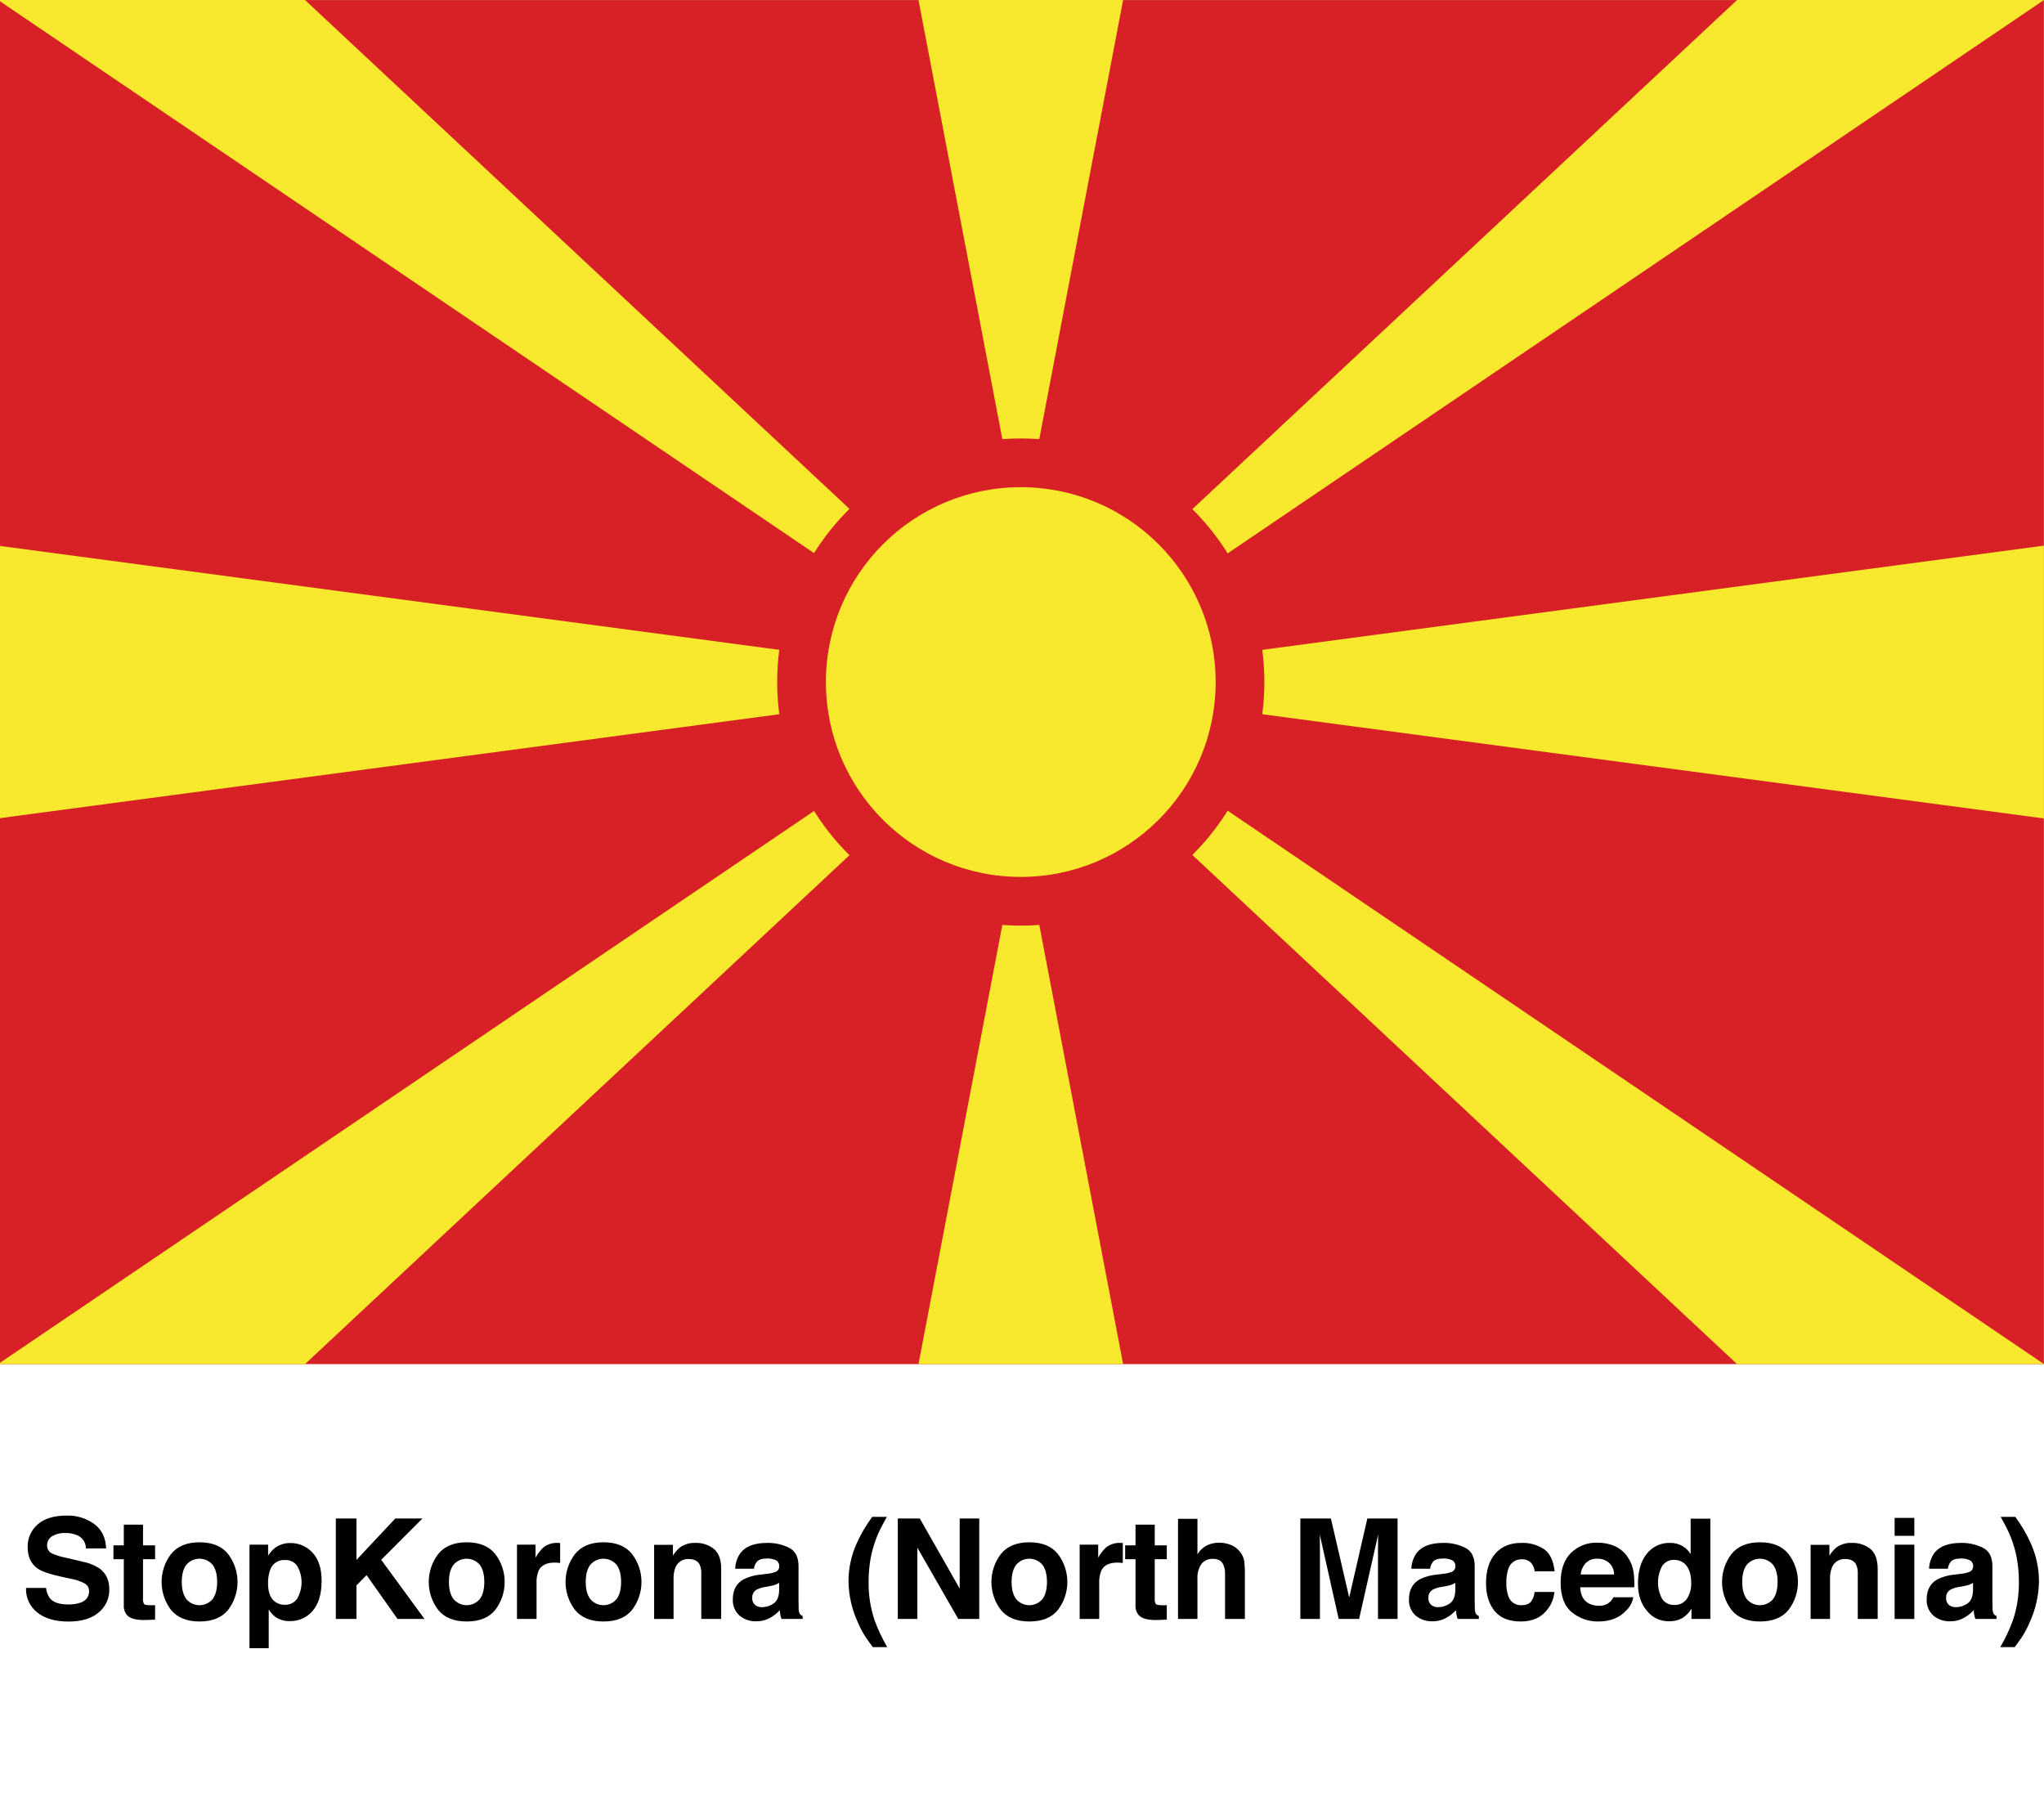
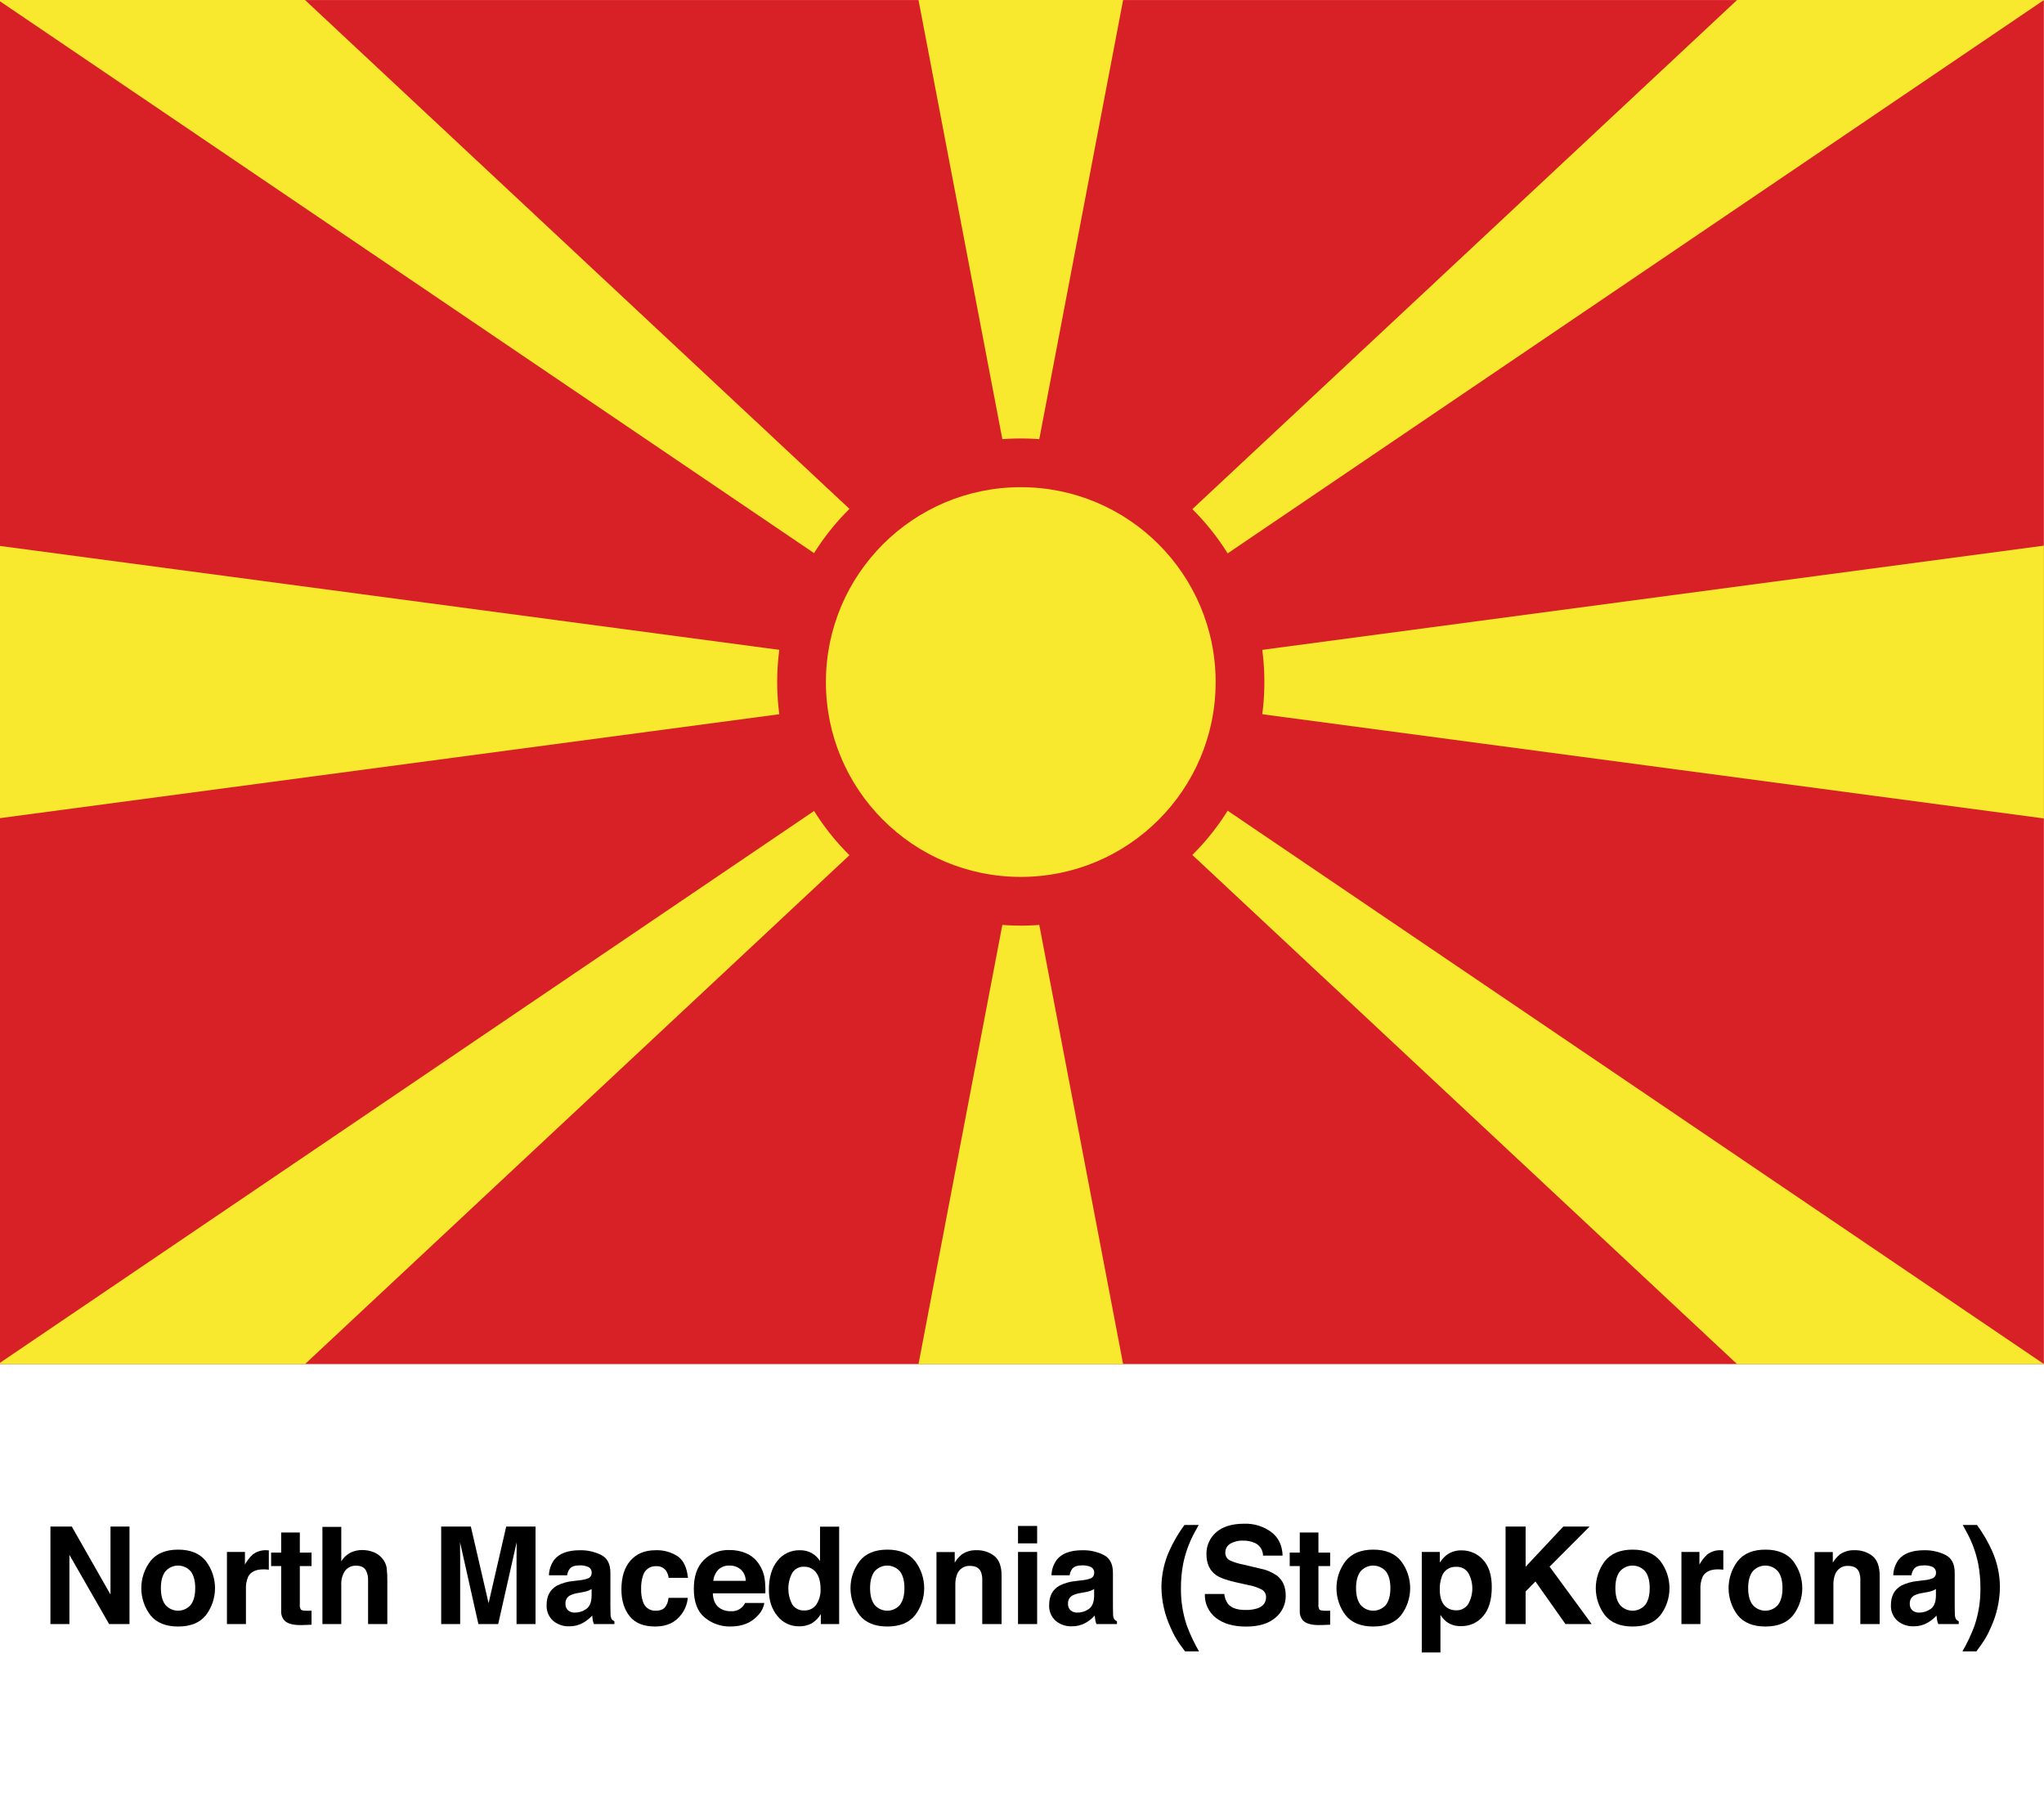
<svg xmlns="http://www.w3.org/2000/svg" id="Layer_1" data-name="Layer 1" viewBox="0 0 900 795.167">
  <defs>
    <style>.cls-1{fill:#d82126;}.cls-2{fill:#f8e92e;}</style>
  </defs>
-   <path d="M20.284,699.227a8.981,8.981,0,0,0,1.685,4.532q2.298,2.73,7.876,2.73a16.959,16.959,0,0,0,5.423-.72q3.954-1.381,3.953-5.133a3.781,3.781,0,0,0-1.936-3.391,21.027,21.027,0,0,0-6.143-2.071l-4.789-1.05q-7.061-1.56-9.701-3.392-4.472-3.062-4.472-9.574a12.713,12.713,0,0,1,4.375-9.873q4.374-3.932,12.852-3.932a19.706,19.706,0,0,1,12.076,3.706q4.998,3.708,5.24,10.76H37.841a6.335,6.335,0,0,0-3.569-5.673,12.239,12.239,0,0,0-5.507-1.11,10.489,10.489,0,0,0-5.847,1.44,4.56,4.56,0,0,0-2.184,4.021,3.794,3.794,0,0,0,2.153,3.542,26.761,26.761,0,0,0,5.877,1.83l7.764,1.831a19.763,19.763,0,0,1,7.65,3.211q3.955,3.122,3.956,9.034a12.692,12.692,0,0,1-4.688,10.068q-4.686,4.006-13.24,4.007-8.736,0-13.742-3.946a13.058,13.058,0,0,1-5.005-10.85Z" />
-   <path d="M49.95,686.562V680.471h4.562v-9.124h8.463v9.124h5.312v6.092h-5.312V703.85a3.895,3.895,0,0,0,.51,2.506q.511.495,3.122.495c.26,0,.534-.005.825-.015.289-.011.574-.025.855-.046v6.393l-4.052.15q-6.063.209-8.283-2.101a6.253,6.253,0,0,1-1.44-4.532v-20.138Z" />
-   <path d="M100.447,708.881q-4.143,5.112-12.575,5.112-8.433,0-12.575-5.112a20.296,20.296,0,0,1,0-24.573q4.143-5.187,12.575-5.188,8.433,0,12.575,5.188a20.296,20.296,0,0,1,0,24.573Zm-6.843-4.728q2.01-2.667,2.011-7.582,0-4.915-2.011-7.566a7.602,7.602,0,0,0-11.54,0q-2.026,2.651-2.025,7.566,0,4.916,2.025,7.582a7.575,7.575,0,0,0,11.54,0Z" />
-   <path d="M137.605,683.682q4.003,4.232,4.003,12.425,0,8.643-3.912,13.175a12.696,12.696,0,0,1-10.073,4.532,10.563,10.563,0,0,1-6.525-1.951,12.592,12.592,0,0,1-2.778-3.151V725.758h-8.464V680.17h8.193v4.832a13.785,13.785,0,0,1,2.96-3.361,10.926,10.926,0,0,1,6.826-2.19A12.935,12.935,0,0,1,137.605,683.682Zm-6.564,6.152a6.086,6.086,0,0,0-5.654-2.911,6.432,6.432,0,0,0-6.458,4.412,16.573,16.573,0,0,0-.909,5.941q0,5.703,3.06,8.014a7.019,7.019,0,0,0,4.306,1.351,6.259,6.259,0,0,0,5.505-2.762,14.457,14.457,0,0,0,.151-14.045Z" />
-   <path d="M147.865,668.645h9.094v18.228L174.05,668.645h11.944L167.841,686.839l19.084,26.044H175.04l-13.63-19.311-4.451,4.515V712.883h-9.094Z" />
-   <path d="M218.078,708.881q-4.143,5.112-12.575,5.112-8.433,0-12.575-5.112a20.296,20.296,0,0,1,0-24.573q4.143-5.187,12.575-5.188,8.433,0,12.575,5.188a20.296,20.296,0,0,1,0,24.573Zm-6.843-4.728q2.01-2.667,2.011-7.582,0-4.915-2.011-7.566a7.602,7.602,0,0,0-11.54,0q-2.026,2.651-2.025,7.566,0,4.916,2.025,7.582a7.575,7.575,0,0,0,11.54,0Z" />
-   <path d="M245.899,679.405c.11.01.355.025.735.045v8.763q-.81-.089-1.44-.119c-.42-.021-.761-.03-1.02-.03q-5.162,0-6.933,3.361a13.075,13.075,0,0,0-.99,5.822V712.883h-8.613V680.17H235.8V685.872a18.089,18.089,0,0,1,3.451-4.472,9.4,9.4,0,0,1,6.243-2.011C245.654,679.39,245.789,679.395,245.899,679.405Z" />
-   <path d="M278.313,708.881q-4.143,5.112-12.575,5.112-8.433,0-12.575-5.112a20.296,20.296,0,0,1,0-24.573q4.143-5.187,12.575-5.188,8.433,0,12.575,5.188a20.296,20.296,0,0,1,0,24.573ZM271.47,704.153q2.01-2.667,2.011-7.582,0-4.915-2.011-7.566a7.602,7.602,0,0,0-11.54,0q-2.026,2.651-2.025,7.566,0,4.916,2.025,7.582a7.575,7.575,0,0,0,11.54,0Z" />
-   <path d="M314.34,682.046q3.212,2.656,3.213,8.809V712.883h-8.764V692.985a9.154,9.154,0,0,0-.685-3.962q-1.252-2.521-4.767-2.521a5.908,5.908,0,0,0-5.929,3.691,12.752,12.752,0,0,0-.835,4.981v17.707h-8.553V680.23h8.283v4.771a14.488,14.488,0,0,1,3.107-3.631,10.764,10.764,0,0,1,6.665-1.981A12.538,12.538,0,0,1,314.34,682.046Z" />
-   <path d="M337.848,692.985a13.559,13.559,0,0,0,3.416-.75,2.575,2.575,0,0,0,1.845-2.432,2.875,2.875,0,0,0-1.415-2.775,8.934,8.934,0,0,0-4.152-.766q-3.073,0-4.351,1.5a6.191,6.191,0,0,0-1.217,3.002h-8.253a12.515,12.515,0,0,1,2.411-7.053q3.406-4.323,11.695-4.322a20.863,20.863,0,0,1,9.585,2.131q4.189,2.131,4.189,8.043v15.006q0,1.562.06,3.781a4.743,4.743,0,0,0,.511,2.281,3.052,3.052,0,0,0,1.26.99v1.261h-9.304a9.586,9.586,0,0,1-.54-1.86q-.151-.87-.24-1.981a17.619,17.619,0,0,1-4.105,3.271,12.401,12.401,0,0,1-6.278,1.591,10.837,10.837,0,0,1-7.381-2.536,9.017,9.017,0,0,1-2.913-7.188q0-6.032,4.687-8.733a20.913,20.913,0,0,1,7.559-2.101Zm5.229,3.991a9.429,9.429,0,0,1-1.658.825,14.076,14.076,0,0,1-2.297.586l-1.946.359a12.81,12.81,0,0,0-3.932,1.171,3.905,3.905,0,0,0-2.021,3.631,3.795,3.795,0,0,0,1.234,3.167,4.688,4.688,0,0,0,3.001.975,8.94,8.94,0,0,0,5.165-1.62q2.363-1.62,2.453-5.912Z" />
-   <path d="M377.114,679.81a64.237,64.237,0,0,1,6.933-11.885h6.452l-1.83,3.361a50.036,50.036,0,0,0-5.253,14.525,57.52,57.52,0,0,0-.96,10.864,51.315,51.315,0,0,0,2.671,16.896,76.994,76.994,0,0,0,5.522,11.704h-6.333l-2.131-2.911a39.054,39.054,0,0,1-4.411-7.862,44.781,44.781,0,0,1-4.172-18.367A40.739,40.739,0,0,1,377.114,679.81Z" />
-   <path d="M395.316,668.645h9.69l17.56,30.846V668.645h8.613v44.237h-9.241L403.929,681.495V712.883h-8.613Z" />
-   <path d="M465.828,708.881q-4.143,5.112-12.575,5.112-8.433,0-12.575-5.112a20.296,20.296,0,0,1,0-24.573q4.143-5.187,12.575-5.188,8.433,0,12.575,5.188a20.296,20.296,0,0,1,0,24.573Zm-6.843-4.728q2.01-2.667,2.011-7.582,0-4.915-2.011-7.566a7.602,7.602,0,0,0-11.54,0q-2.026,2.651-2.025,7.566,0,4.916,2.025,7.582a7.575,7.575,0,0,0,11.54,0Z" />
-   <path d="M493.649,679.405c.11.01.355.025.735.045v8.763q-.81-.089-1.44-.119c-.42-.021-.761-.03-1.02-.03q-5.162,0-6.933,3.361a13.075,13.075,0,0,0-.99,5.822V712.883h-8.613V680.17H483.55V685.872a18.089,18.089,0,0,1,3.451-4.472,9.4,9.4,0,0,1,6.243-2.011C493.404,679.39,493.539,679.395,493.649,679.405Z" />
-   <path d="M495.42,686.562V680.471h4.562v-9.124h8.463v9.124h5.312v6.092h-5.312V703.85a3.895,3.895,0,0,0,.51,2.506q.511.495,3.122.495c.26,0,.534-.005.825-.015.289-.011.574-.025.855-.046v6.393l-4.052.15q-6.063.209-8.283-2.101a6.253,6.253,0,0,1-1.44-4.532v-20.138Z" />
-   <path d="M542.145,680.351a9.609,9.609,0,0,1,4.05,3.214,8.573,8.573,0,0,1,1.643,3.771,46.596,46.596,0,0,1,.3,6.322v19.225h-8.733V692.963a8.836,8.836,0,0,0-.894-4.267q-1.163-2.284-4.409-2.283a6.047,6.047,0,0,0-5.109,2.269,10.441,10.441,0,0,0-1.743,6.475V712.883h-8.553V668.796h8.553v15.605a10.461,10.461,0,0,1,4.288-3.976,12.068,12.068,0,0,1,5.125-1.126A13.835,13.835,0,0,1,542.145,680.351Z" />
-   <path d="M602.063,668.645h13.301v44.237h-8.613V682.961q0-1.289.03-3.616.029-2.325.03-3.586l-8.384,37.124h-8.983l-8.323-37.124q0,1.26.03,3.586.029,2.326.03,3.616V712.883h-8.613V668.645H586.018l8.053,34.783Z" />
-   <path d="M635.569,692.985a13.559,13.559,0,0,0,3.416-.75,2.575,2.575,0,0,0,1.845-2.432,2.875,2.875,0,0,0-1.415-2.775,8.934,8.934,0,0,0-4.152-.766q-3.073,0-4.351,1.5a6.191,6.191,0,0,0-1.217,3.002h-8.253a12.516,12.516,0,0,1,2.411-7.053q3.406-4.323,11.695-4.322a20.863,20.863,0,0,1,9.585,2.131q4.189,2.131,4.189,8.043v15.006q0,1.562.06,3.781a4.743,4.743,0,0,0,.511,2.281,3.052,3.052,0,0,0,1.26.99v1.261h-9.304a9.584,9.584,0,0,1-.54-1.86q-.151-.87-.24-1.981a17.619,17.619,0,0,1-4.105,3.271,12.401,12.401,0,0,1-6.278,1.591,10.837,10.837,0,0,1-7.381-2.536,9.016,9.016,0,0,1-2.913-7.188q0-6.032,4.687-8.733a20.913,20.913,0,0,1,7.559-2.101Zm5.229,3.991a9.43,9.43,0,0,1-1.658.825,14.075,14.075,0,0,1-2.297.586l-1.946.359a12.81,12.81,0,0,0-3.932,1.171,3.905,3.905,0,0,0-2.021,3.631,3.794,3.794,0,0,0,1.234,3.167,4.688,4.688,0,0,0,3.001.975,8.94,8.94,0,0,0,5.165-1.62q2.363-1.62,2.453-5.912Z" />
-   <path d="M675.747,691.904a7.585,7.585,0,0,0-1.232-3.301,5.18,5.18,0,0,0-4.482-1.98,5.903,5.903,0,0,0-5.928,4.291,17.825,17.825,0,0,0-.842,6.047,16.387,16.387,0,0,0,.842,5.778,5.721,5.721,0,0,0,5.776,4.081q3.009,0,4.272-1.62a8.065,8.065,0,0,0,1.534-4.202h8.733a14.303,14.303,0,0,1-2.824,7.383q-4.025,5.613-11.926,5.612-7.901,0-11.626-4.682-3.727-4.682-3.726-12.141,0-8.417,4.115-13.1,4.116-4.682,11.356-4.682a17.108,17.108,0,0,1,10.078,2.762q3.92,2.761,4.642,9.753Z" />
-   <path d="M711.067,680.833a13.308,13.308,0,0,1,5.652,4.839,16.08,16.08,0,0,1,2.606,6.764,41.792,41.792,0,0,1,.282,6.492H695.781q.199,4.922,3.421,6.902a8.692,8.692,0,0,0,4.717,1.23,6.647,6.647,0,0,0,6.51-3.751h8.732a10.69,10.69,0,0,1-3.171,5.912q-4.396,4.771-12.308,4.771a17.835,17.835,0,0,1-11.522-4.024q-4.992-4.025-4.992-13.097,0-8.5,4.507-13.036a15.771,15.771,0,0,1,11.698-4.536A18.617,18.617,0,0,1,711.067,680.833Zm-12.796,7.389a8.881,8.881,0,0,0-2.278,5.063h14.735a7.14,7.14,0,0,0-2.278-5.169,7.496,7.496,0,0,0-5.073-1.764A6.782,6.782,0,0,0,698.271,688.222Z" />
-   <path d="M740.664,680.695a10.394,10.394,0,0,1,3.752,3.616V668.706h8.673V712.883h-8.312v-4.532a12.069,12.069,0,0,1-4.172,4.232,11.718,11.718,0,0,1-5.822,1.32,12.155,12.155,0,0,1-9.648-4.637q-3.917-4.638-3.917-11.899,0-8.373,3.856-13.176a12.55,12.55,0,0,1,10.31-4.802A10.552,10.552,0,0,1,740.664,680.695Zm2.102,23.304a11.936,11.936,0,0,0,1.891-6.992q0-6.003-3.031-8.583a6.528,6.528,0,0,0-4.322-1.561,6.008,6.008,0,0,0-5.507,2.836,15.288,15.288,0,0,0,.03,14.285,6.041,6.041,0,0,0,5.417,2.716A6.316,6.316,0,0,0,742.766,703.999Z" />
-   <path d="M787.529,708.881q-4.143,5.112-12.575,5.112-8.433,0-12.575-5.112a20.296,20.296,0,0,1,0-24.573q4.143-5.187,12.575-5.188,8.433,0,12.575,5.188a20.296,20.296,0,0,1,0,24.573Zm-6.843-4.728q2.01-2.667,2.011-7.582,0-4.915-2.011-7.566a7.602,7.602,0,0,0-11.54,0q-2.026,2.651-2.025,7.566,0,4.916,2.025,7.582a7.575,7.575,0,0,0,11.54,0Z" />
-   <path d="M823.556,682.046q3.212,2.656,3.213,8.809V712.883h-8.764V692.985a9.154,9.154,0,0,0-.685-3.962q-1.252-2.521-4.767-2.521a5.908,5.908,0,0,0-5.929,3.691,12.752,12.752,0,0,0-.835,4.981v17.707h-8.553V680.23h8.283v4.771a14.488,14.488,0,0,1,3.107-3.631,10.764,10.764,0,0,1,6.665-1.981A12.538,12.538,0,0,1,823.556,682.046Z" />
-   <path d="M842.901,676.268h-8.674v-7.893h8.674Zm-8.674,3.901h8.674V712.883h-8.674Z" />
-   <path d="M863.526,692.985a13.559,13.559,0,0,0,3.416-.75,2.575,2.575,0,0,0,1.845-2.432,2.875,2.875,0,0,0-1.415-2.775,8.934,8.934,0,0,0-4.152-.766q-3.073,0-4.351,1.5a6.191,6.191,0,0,0-1.217,3.002h-8.253a12.516,12.516,0,0,1,2.411-7.053q3.406-4.323,11.695-4.322a20.863,20.863,0,0,1,9.585,2.131q4.189,2.131,4.189,8.043v15.006q0,1.562.06,3.781a4.743,4.743,0,0,0,.511,2.281,3.052,3.052,0,0,0,1.26.99v1.261h-9.304a9.585,9.585,0,0,1-.54-1.86q-.151-.87-.24-1.981a17.619,17.619,0,0,1-4.105,3.271,12.401,12.401,0,0,1-6.278,1.591,10.837,10.837,0,0,1-7.381-2.536,9.016,9.016,0,0,1-2.913-7.188q0-6.032,4.687-8.733a20.913,20.913,0,0,1,7.559-2.101Zm5.229,3.991a9.43,9.43,0,0,1-1.658.825,14.075,14.075,0,0,1-2.297.586l-1.946.359a12.81,12.81,0,0,0-3.932,1.171,3.905,3.905,0,0,0-2.021,3.631,3.794,3.794,0,0,0,1.234,3.167,4.688,4.688,0,0,0,3.001.975,8.94,8.94,0,0,0,5.165-1.62q2.363-1.62,2.453-5.912Z" />
-   <path d="M894.287,679.81a40.795,40.795,0,0,1,3.505,16.326,44.845,44.845,0,0,1-4.164,18.367,39.036,39.036,0,0,1-4.404,7.862l-2.127,2.911h-6.321a77.117,77.117,0,0,0,5.502-11.704,51.495,51.495,0,0,0,2.661-16.896,57.695,57.695,0,0,0-.956-10.864,50.188,50.188,0,0,0-5.233-14.525l-1.823-3.361h6.44A64.345,64.345,0,0,1,894.287,679.81Z" />
  <rect class="cls-1" x="-1.022" y="0.022" width="900.967" height="600.636" />
  <path class="cls-2" d="M491.028,333.437-.844,0H134.301Z" />
  <path class="cls-2" d="M491.028,267.218-.844,600.655H134.301Z" />
  <path class="cls-2" d="M408.128,333.437,900,0H764.856Z" />
  <path class="cls-2" d="M408.128,267.218,900,600.655H764.856Z" />
  <path class="cls-2" d="M449.477,235.973,404.428.008H494.525Z" />
  <path class="cls-2" d="M449.477,364.681,494.525,600.647H404.428Z" />
  <path class="cls-2" d="M449.477,300.329-1.006,360.392V240.265Z" />
  <path class="cls-2" d="M449.477,300.329l450.483,60.064V240.265Z" />
  <circle class="cls-1" cx="449.462" cy="300.326" r="107.258" />
  <circle class="cls-2" cx="449.462" cy="300.326" r="85.805" />
+   <path d="M22.202,672.188H31.61l17.045,29.941V672.188h8.36V715.129h-8.971L30.564,684.661V715.129H22.202Z" />
+   <path d="M90.649,711.244q-4.021,4.963-12.206,4.963-8.187,0-12.206-4.963a19.699,19.699,0,0,1,0-23.853q4.02-5.036,12.206-5.036,8.186,0,12.206,5.036a19.703,19.703,0,0,1,0,23.853Zm-6.643-4.589q1.951-2.588,1.952-7.359,0-4.771-1.952-7.345a7.378,7.378,0,0,0-11.201,0q-1.966,2.574-1.966,7.345t1.966,7.359a7.352,7.352,0,0,0,11.201,0Z" />
+   <path d="M117.654,682.633q.16.015.714.043v8.507q-.787-.088-1.398-.116-.612-.029-.99-.029-5.011,0-6.729,3.263a12.695,12.695,0,0,0-.962,5.651V715.129H99.927V683.375h7.924v5.535a17.576,17.576,0,0,1,3.351-4.341,9.119,9.119,0,0,1,6.059-1.951C117.415,682.618,117.547,682.623,117.654,682.633Z" />
+   <path d="M119.373,689.58v-5.913H123.802v-8.856h8.215v8.856h5.156V689.58h-5.156v16.78a3.779,3.779,0,0,0,.495,2.433q.495.48,3.03.48.378,0,.801-.015.422-.015.83-.044v6.205l-3.933.146q-5.884.204-8.04-2.039a6.069,6.069,0,0,1-1.398-4.398V689.58Z" />
+   <path d="M164.728,683.551a9.328,9.328,0,0,1,3.931,3.12,8.33,8.33,0,0,1,1.595,3.659,45.297,45.297,0,0,1,.29,6.138V715.129h-8.478V695.793a8.569,8.569,0,0,0-.867-4.142q-1.128-2.216-4.279-2.217a5.872,5.872,0,0,0-4.96,2.202,10.137,10.137,0,0,0-1.691,6.285v17.207h-8.303V672.334h8.303v15.148a10.155,10.155,0,0,1,4.162-3.859,11.719,11.719,0,0,1,4.975-1.093A13.452,13.452,0,0,1,164.728,683.551Z" />
+   <path d="M222.89,672.188H235.8V715.129h-8.36V686.085q0-1.252.029-3.511.028-2.257.029-3.481l-8.138,36.036h-8.721l-8.079-36.036q0,1.223.029,3.481.029,2.257.029,3.511V715.129H194.258V672.188h13.057l7.816,33.764Z" />
+   <path d="M255.412,695.814a13.074,13.074,0,0,0,3.316-.729,2.498,2.498,0,0,0,1.79-2.359,2.79,2.79,0,0,0-1.373-2.694,8.684,8.684,0,0,0-4.031-.743q-2.982,0-4.223,1.457a6.002,6.002,0,0,0-1.181,2.913h-8.012a12.149,12.149,0,0,1,2.341-6.847q3.306-4.194,11.353-4.194a20.242,20.242,0,0,1,9.304,2.068q4.066,2.068,4.066,7.807v14.566q0,1.515.059,3.671a4.6,4.6,0,0,0,.495,2.214,2.966,2.966,0,0,0,1.224.961v1.224H261.509a9.162,9.162,0,0,1-.524-1.807q-.146-.844-.232-1.922a17.158,17.158,0,0,1-3.985,3.175,12.042,12.042,0,0,1-6.095,1.544,10.521,10.521,0,0,1-7.165-2.461,8.756,8.756,0,0,1-2.827-6.978q0-5.855,4.549-8.478a20.326,20.326,0,0,1,7.337-2.039Zm5.077,3.875a9.222,9.222,0,0,1-1.61.801,13.567,13.567,0,0,1-2.229.568l-1.89.35a12.434,12.434,0,0,0-3.816,1.136,3.792,3.792,0,0,0-1.961,3.525,3.682,3.682,0,0,0,1.198,3.073,4.552,4.552,0,0,0,2.913.946,8.676,8.676,0,0,0,5.014-1.573q2.294-1.573,2.382-5.738Z" />
+   <path d="M294.414,694.766a7.347,7.347,0,0,0-1.197-3.204,5.023,5.023,0,0,0-4.351-1.923,5.728,5.728,0,0,0-5.753,4.166,17.275,17.275,0,0,0-.817,5.869,15.883,15.883,0,0,0,.817,5.608A5.551,5.551,0,0,0,288.72,709.244q2.921,0,4.146-1.573a7.815,7.815,0,0,0,1.49-4.078h8.477a13.88,13.88,0,0,1-2.741,7.166q-3.908,5.448-11.576,5.448-7.67,0-11.285-4.545-3.617-4.544-3.616-11.784,0-8.171,3.995-12.716,3.995-4.544,11.022-4.544a16.613,16.613,0,0,1,9.783,2.68q3.806,2.681,4.506,9.468Z" />
+   <path d="M328.697,684.018a12.917,12.917,0,0,1,5.487,4.697,15.615,15.615,0,0,1,2.529,6.564,40.663,40.663,0,0,1,.274,6.303H313.861q.192,4.777,3.32,6.7a8.436,8.436,0,0,0,4.577,1.194,6.451,6.451,0,0,0,6.319-3.642h8.477a10.374,10.374,0,0,1-3.078,5.739q-4.267,4.632-11.946,4.632A17.31,17.31,0,0,1,310.345,712.3q-4.846-3.907-4.846-12.713,0-8.25,4.374-12.653a15.307,15.307,0,0,1,11.355-4.403A18.073,18.073,0,0,1,328.697,684.018Zm-12.421,7.172a8.635,8.635,0,0,0-2.212,4.915h14.304a6.921,6.921,0,0,0-2.212-5.017,7.273,7.273,0,0,0-4.924-1.713A6.587,6.587,0,0,0,316.276,691.19Z" />
+   <path d="M357.428,683.885a10.093,10.093,0,0,1,3.642,3.511V672.247h8.419V715.129h-8.069v-4.398a11.72,11.72,0,0,1-4.05,4.107A11.367,11.367,0,0,1,351.718,716.119a11.8,11.8,0,0,1-9.366-4.501q-3.801-4.5-3.802-11.551,0-8.127,3.744-12.788a12.177,12.177,0,0,1,10.007-4.661A10.245,10.245,0,0,1,357.428,683.885Zm2.039,22.621a11.582,11.582,0,0,0,1.835-6.788q0-5.826-2.942-8.331a6.333,6.333,0,0,0-4.194-1.515,5.829,5.829,0,0,0-5.346,2.753,14.842,14.842,0,0,0,.029,13.866,5.863,5.863,0,0,0,5.258,2.637A6.13,6.13,0,0,0,359.467,706.506Z" />
+   <path d="M402.917,711.244q-4.021,4.963-12.206,4.963-8.187,0-12.206-4.963a19.699,19.699,0,0,1,0-23.853q4.02-5.036,12.206-5.036,8.186,0,12.206,5.036a19.703,19.703,0,0,1,0,23.853Zm-6.643-4.589q1.951-2.588,1.952-7.359,0-4.771-1.952-7.345a7.378,7.378,0,0,0-11.201,0q-1.966,2.574-1.966,7.345t1.966,7.359a7.352,7.352,0,0,0,11.201,0Z" />
+   <path d="M437.889,685.196q3.119,2.578,3.119,8.55V715.129H432.501V695.814a8.874,8.874,0,0,0-.665-3.846q-1.216-2.446-4.627-2.446a5.735,5.735,0,0,0-5.755,3.583,12.385,12.385,0,0,0-.81,4.836v17.188H412.342V683.433h8.04v4.632a14.07,14.07,0,0,1,3.018-3.524,10.45,10.45,0,0,1,6.469-1.923A12.17,12.17,0,0,1,437.889,685.196Z" />
+   <path d="M456.666,679.588h-8.419v-7.661h8.419Zm-8.419,3.787h8.419V715.129h-8.419Z" />
+   <path d="M476.687,695.814a13.074,13.074,0,0,0,3.316-.729,2.498,2.498,0,0,0,1.79-2.359,2.79,2.79,0,0,0-1.373-2.694,8.684,8.684,0,0,0-4.031-.743q-2.982,0-4.223,1.457a6.002,6.002,0,0,0-1.181,2.913h-8.012a12.149,12.149,0,0,1,2.341-6.847q3.306-4.194,11.353-4.194a20.242,20.242,0,0,1,9.304,2.068q4.066,2.068,4.066,7.807v14.566q0,1.515.059,3.671a4.6,4.6,0,0,0,.495,2.214,2.966,2.966,0,0,0,1.224.961v1.224h-9.031a9.162,9.162,0,0,1-.524-1.807q-.146-.844-.232-1.922a17.158,17.158,0,0,1-3.985,3.175,12.042,12.042,0,0,1-6.095,1.544,10.521,10.521,0,0,1-7.165-2.461,8.757,8.757,0,0,1-2.827-6.978q0-5.855,4.549-8.478a20.326,20.326,0,0,1,7.337-2.039Zm5.077,3.875a9.222,9.222,0,0,1-1.61.801,13.567,13.567,0,0,1-2.229.568l-1.89.35a12.434,12.434,0,0,0-3.816,1.136,3.792,3.792,0,0,0-1.961,3.525,3.682,3.682,0,0,0,1.198,3.073,4.552,4.552,0,0,0,2.913.946,8.676,8.676,0,0,0,5.014-1.573q2.294-1.573,2.382-5.738Z" />
+   <path d="M514.8,683.025a62.472,62.472,0,0,1,6.729-11.536h6.264l-1.777,3.263a48.562,48.562,0,0,0-5.098,14.101,55.726,55.726,0,0,0-.933,10.545,49.823,49.823,0,0,0,2.593,16.401,74.805,74.805,0,0,0,5.36,11.361h-6.146l-2.068-2.825a37.899,37.899,0,0,1-4.283-7.633,43.473,43.473,0,0,1-4.049-17.829A39.549,39.549,0,0,1,514.8,683.025Z" />
+   <path d="M539.082,701.874a8.707,8.707,0,0,0,1.636,4.398q2.231,2.651,7.645,2.651a16.458,16.458,0,0,0,5.265-.699q3.838-1.339,3.837-4.981a3.671,3.671,0,0,0-1.879-3.292,20.404,20.404,0,0,0-5.962-2.01l-4.649-1.02q-6.853-1.515-9.416-3.292-4.342-2.972-4.341-9.293a12.343,12.343,0,0,1,4.246-9.585q4.247-3.816,12.475-3.815a19.128,19.128,0,0,1,11.723,3.598q4.852,3.598,5.087,10.443h-8.623a6.148,6.148,0,0,0-3.464-5.506,11.868,11.868,0,0,0-5.346-1.078,10.178,10.178,0,0,0-5.675,1.398,4.424,4.424,0,0,0-2.12,3.903,3.683,3.683,0,0,0,2.09,3.438,26.021,26.021,0,0,0,5.705,1.776l7.536,1.777a19.19,19.19,0,0,1,7.427,3.117q3.838,3.029,3.839,8.769a12.32,12.32,0,0,1-4.55,9.773q-4.548,3.889-12.853,3.89-8.48,0-13.338-3.831a12.675,12.675,0,0,1-4.858-10.531Z" />
+   <path d="M567.879,689.58v-5.913h4.429v-8.856h8.215v8.856h5.156V689.58h-5.156v16.78a3.779,3.779,0,0,0,.495,2.433q.495.48,3.03.48.378,0,.801-.015.422-.015.83-.044v6.205l-3.933.146q-5.884.204-8.04-2.039a6.069,6.069,0,0,1-1.398-4.398V689.58Z" />
+   <path d="M616.895,711.244q-4.021,4.963-12.206,4.963-8.187,0-12.206-4.963a19.699,19.699,0,0,1,0-23.853q4.02-5.036,12.206-5.036,8.186,0,12.206,5.036a19.703,19.703,0,0,1,0,23.853Zm-6.643-4.589q1.951-2.588,1.952-7.359,0-4.771-1.952-7.345a7.378,7.378,0,0,0-11.201,0q-1.966,2.574-1.966,7.345t1.966,7.359a7.352,7.352,0,0,0,11.201,0Z" />
+   <path d="M652.964,686.784q3.885,4.107,3.885,12.061,0,8.389-3.797,12.788a12.326,12.326,0,0,1-9.778,4.399,10.257,10.257,0,0,1-6.334-1.894,12.256,12.256,0,0,1-2.697-3.059v16.546h-8.215v-44.251h7.953v4.69a13.348,13.348,0,0,1,2.873-3.263,10.606,10.606,0,0,1,6.626-2.127A12.556,12.556,0,0,1,652.964,686.784Zm-6.372,5.972a5.909,5.909,0,0,0-5.489-2.826,6.243,6.243,0,0,0-6.269,4.282,16.09,16.09,0,0,0-.883,5.769q0,5.536,2.97,7.778a6.817,6.817,0,0,0,4.18,1.311,6.078,6.078,0,0,0,5.344-2.68,14.037,14.037,0,0,0,.147-13.634Z" />
+   <path d="M662.924,672.188h8.827v17.692L688.341,672.188h11.594L682.314,689.849l18.525,25.28H689.302l-13.229-18.744-4.321,4.382V715.129h-8.827Z" />
+   <path d="M731.078,711.244q-4.021,4.963-12.206,4.963-8.187,0-12.206-4.963a19.699,19.699,0,0,1,0-23.853q4.02-5.036,12.206-5.036,8.186,0,12.206,5.036a19.703,19.703,0,0,1,0,23.853Zm-6.643-4.589q1.951-2.588,1.952-7.359,0-4.771-1.952-7.345a7.378,7.378,0,0,0-11.201,0q-1.966,2.574-1.966,7.345t1.966,7.359a7.352,7.352,0,0,0,11.201,0Z" />
+   <path d="M758.083,682.633q.16.015.714.043v8.507q-.787-.088-1.398-.116-.612-.029-.99-.029-5.011,0-6.729,3.263a12.695,12.695,0,0,0-.962,5.651V715.129h-8.36V683.375h7.924v5.535a17.576,17.576,0,0,1,3.351-4.341,9.119,9.119,0,0,1,6.059-1.951C757.845,682.618,757.977,682.623,758.083,682.633Z" />
+   <path d="M789.546,711.244q-4.021,4.963-12.206,4.963-8.187,0-12.206-4.963a19.699,19.699,0,0,1,0-23.853q4.02-5.036,12.206-5.036,8.186,0,12.206,5.036a19.703,19.703,0,0,1,0,23.853Zm-6.643-4.589q1.951-2.588,1.952-7.359,0-4.771-1.952-7.345a7.378,7.378,0,0,0-11.201,0q-1.966,2.574-1.966,7.345t1.966,7.359a7.352,7.352,0,0,0,11.201,0Z" />
+   <path d="M824.518,685.196q3.119,2.578,3.119,8.55V715.129h-8.507V695.814a8.874,8.874,0,0,0-.665-3.846q-1.216-2.446-4.627-2.446a5.735,5.735,0,0,0-5.755,3.583,12.385,12.385,0,0,0-.81,4.836v17.188h-8.303V683.433h8.04v4.632a14.069,14.069,0,0,1,3.018-3.524,10.45,10.45,0,0,1,6.469-1.923A12.17,12.17,0,0,1,824.518,685.196Z" />
+   <path d="M847.336,695.814a13.074,13.074,0,0,0,3.316-.729,2.498,2.498,0,0,0,1.79-2.359,2.79,2.79,0,0,0-1.373-2.694,8.684,8.684,0,0,0-4.031-.743q-2.982,0-4.223,1.457a6.002,6.002,0,0,0-1.181,2.913h-8.012a12.149,12.149,0,0,1,2.341-6.847q3.306-4.194,11.353-4.194a20.242,20.242,0,0,1,9.304,2.068q4.066,2.068,4.066,7.807v14.566q0,1.515.059,3.671a4.6,4.6,0,0,0,.495,2.214,2.966,2.966,0,0,0,1.224.961v1.224h-9.031a9.162,9.162,0,0,1-.524-1.807q-.146-.844-.232-1.922a17.158,17.158,0,0,1-3.985,3.175,12.042,12.042,0,0,1-6.095,1.544,10.521,10.521,0,0,1-7.165-2.461,8.756,8.756,0,0,1-2.827-6.978q0-5.855,4.549-8.478a20.326,20.326,0,0,1,7.337-2.039Zm5.077,3.875a9.222,9.222,0,0,1-1.61.801,13.567,13.567,0,0,1-2.229.568l-1.89.35a12.434,12.434,0,0,0-3.816,1.136,3.792,3.792,0,0,0-1.961,3.525,3.682,3.682,0,0,0,1.198,3.073,4.552,4.552,0,0,0,2.913.946,8.676,8.676,0,0,0,5.014-1.573q2.294-1.573,2.382-5.738Z" />
+   <path d="M877.197,683.025a39.608,39.608,0,0,1,3.403,15.848,43.539,43.539,0,0,1-4.042,17.829,37.98,37.98,0,0,1-4.275,7.633l-2.064,2.825h-6.137a74.856,74.856,0,0,0,5.341-11.361,49.978,49.978,0,0,0,2.583-16.401,56.064,56.064,0,0,0-.928-10.545,48.719,48.719,0,0,0-5.08-14.101l-1.77-3.263h6.253A62.515,62.515,0,0,1,877.197,683.025Z" />
</svg>
